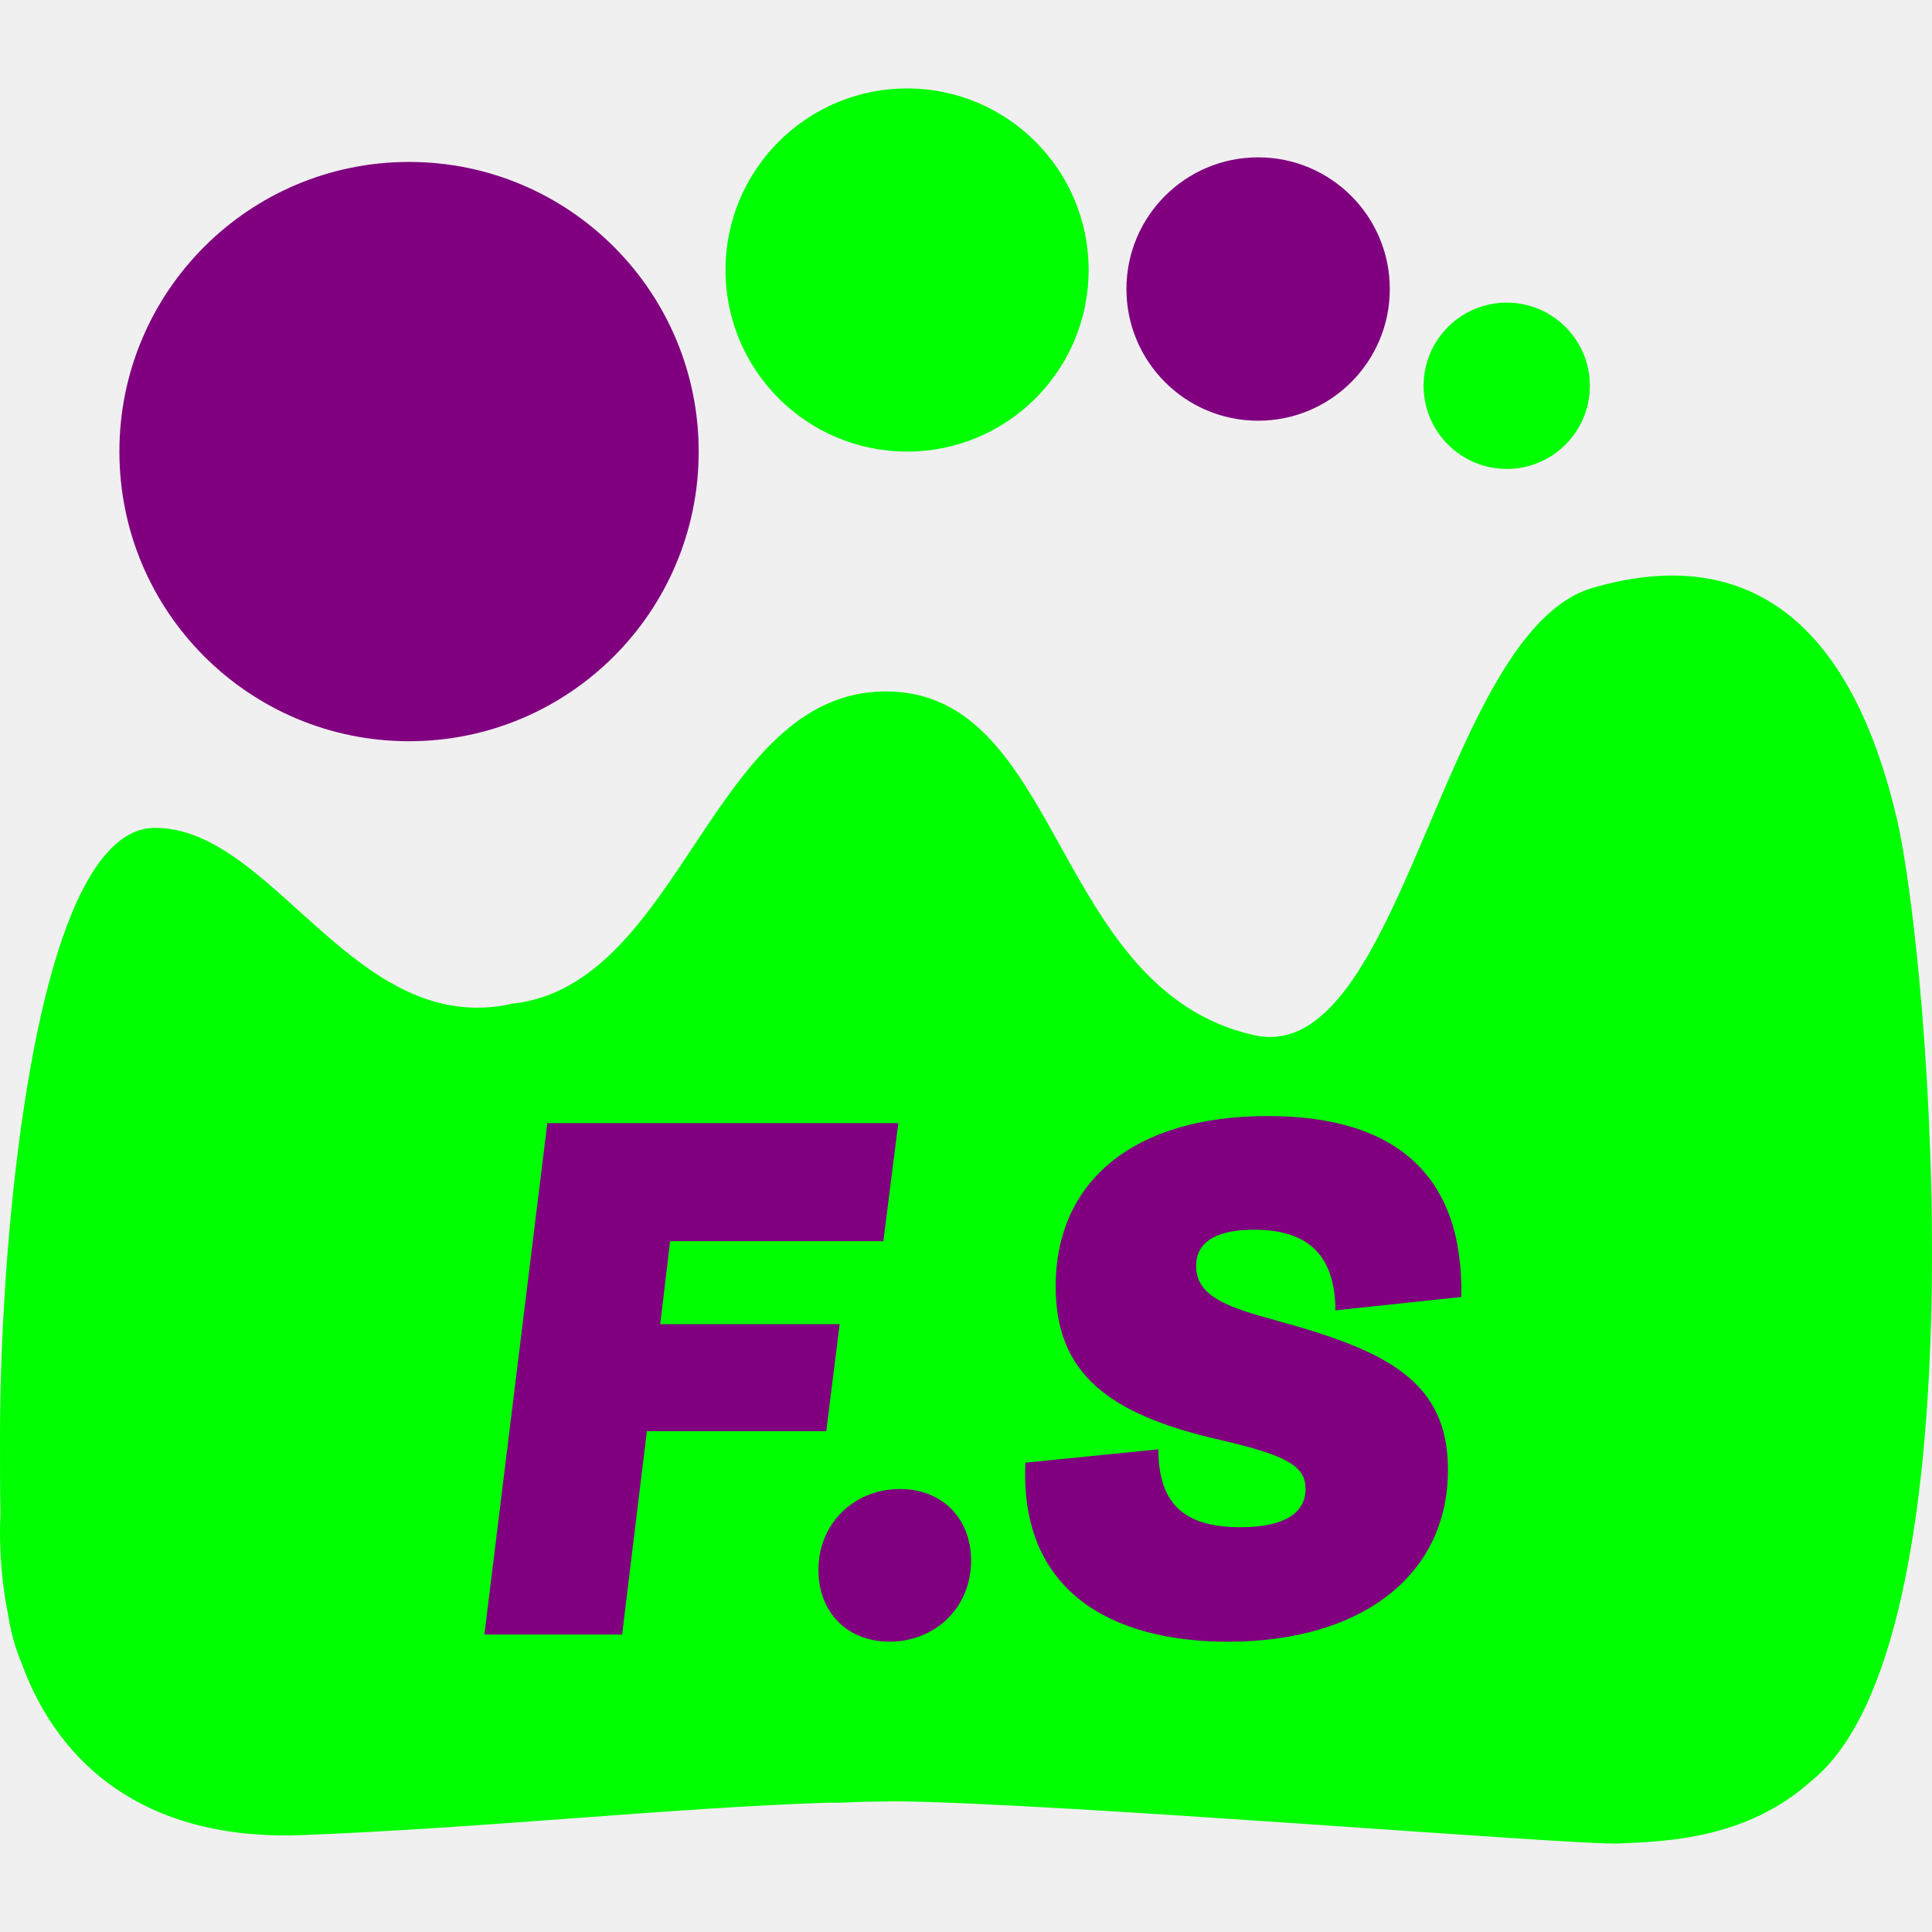
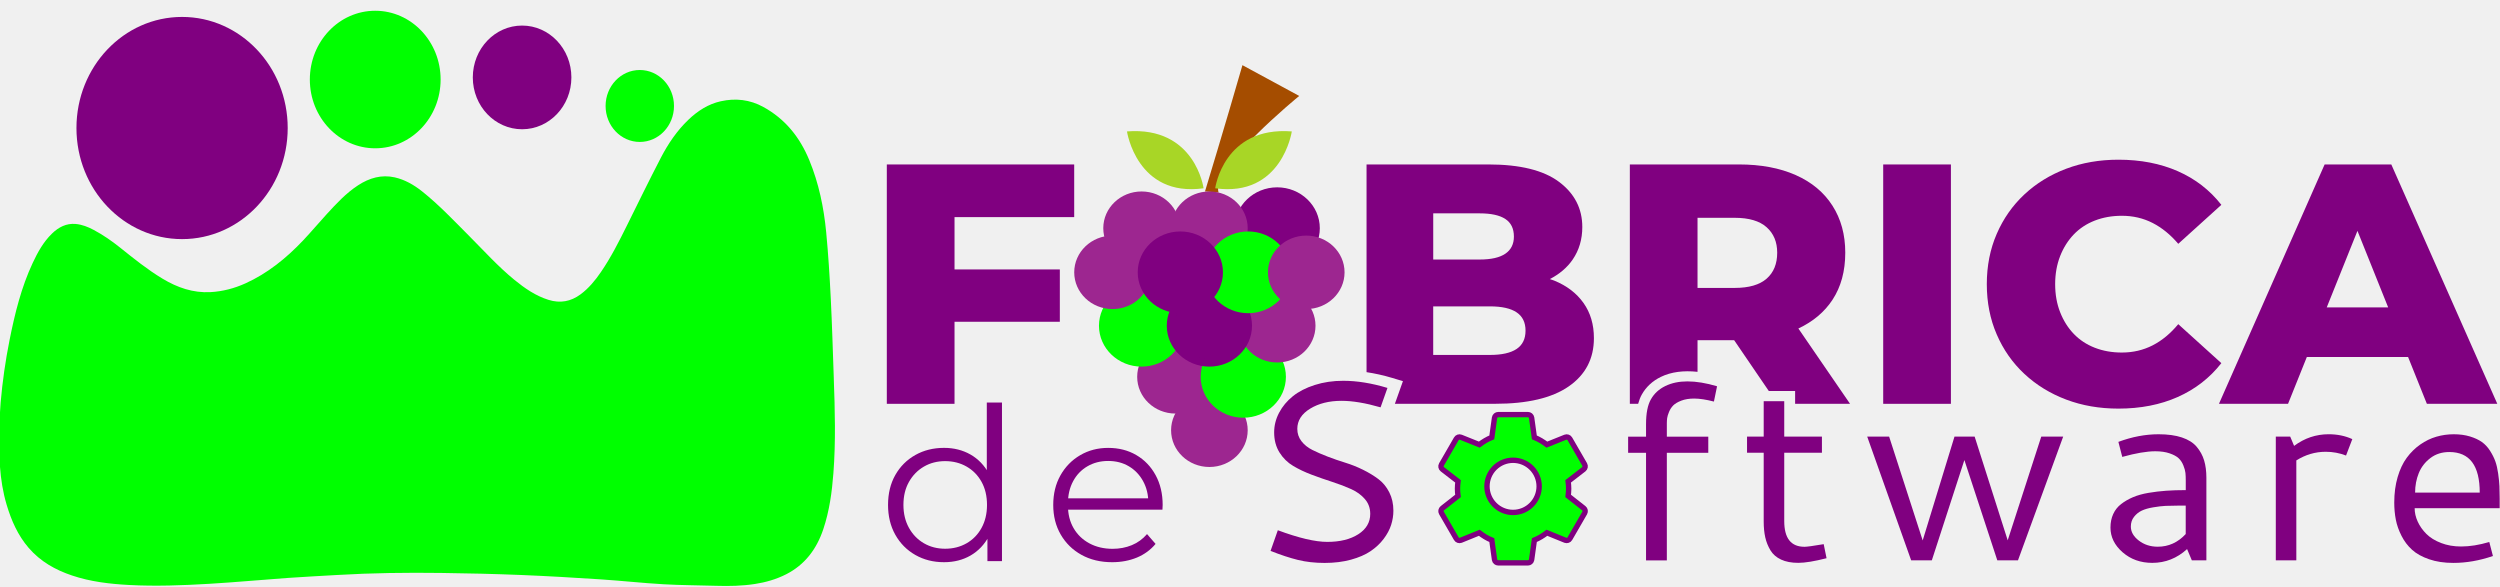
- <svg xmlns="http://www.w3.org/2000/svg" version="1.1" id="Camada_1" x="0px" y="0px" viewBox="0 0 500 500" style="enable-background:new 0 0 500 500;" xml:space="preserve">
-   <defs id="defs7" />
-   <style type="text/css" id="style1">
- 	.st0{fill:#EA6C16;}
- 	.st1{fill:#287A7A;}
- 	.st2{fill:#D94E4E;}
- 	.st3{fill:#4652A0;}
- 	.st4{fill:#F2F2F2;}
- </style>
-   <path d="M70.78,205.29" id="path1" />
-   <path d="M105.55,418.32" id="path2" />
-   <path d="M347.7,407.04" id="path3" />
-   <g id="g7">
-     <g id="g6">
-       <circle class="st0" cx="105.86" cy="116.87" r="74.96" id="circle3" style="fill:#800080" />
-       <circle class="st1" cx="234.75" cy="69.88" r="46.99" id="circle4" style="fill:#00ff00" />
-       <circle class="st2" cx="325.6" cy="74.8" r="34.08" id="circle5" style="fill:#800080" />
-       <circle class="st3" cx="389.94" cy="99.84" r="21.52" id="circle6" style="fill:#00ff00" />
+ <svg xmlns="http://www.w3.org/2000/svg" width="465" height="109" viewBox="0 0 465 109" fill="none" version="1.1" id="svg23">
+   <g clip-path="url(#clip0_101_37)" id="g5" style="stroke:none;stroke-opacity:1">
+     <path d="M155.087 70.401C154.908 65.43 154.773 60.459 154.522 55.492C154.317 51.379 154.062 47.266 153.669 43.173C153.228 38.575 152.296 34.093 150.537 29.814C148.752 25.465 145.998 22.104 141.997 19.904C139.475 18.514 136.803 18.227 134.068 18.833C131.755 19.345 129.772 20.616 128.028 22.285C125.921 24.304 124.278 26.725 122.923 29.334C120.757 33.502 118.698 37.729 116.61 41.941C115.132 44.92 113.635 47.888 111.76 50.619C110.69 52.178 109.5 53.622 107.988 54.744C106.158 56.098 104.19 56.444 102.053 55.783C99.654 55.039 97.608 53.63 95.654 52.032C92.645 49.568 90.029 46.664 87.279 43.905C84.427 41.043 81.651 38.095 78.5 35.588C76.969 34.372 75.296 33.416 73.422 32.99C70.974 32.44 68.718 33.089 66.611 34.459C64.388 35.903 62.584 37.855 60.788 39.811C59.306 41.425 57.895 43.117 56.391 44.708C53.248 48.029 49.756 50.852 45.64 52.713C43.57 53.646 41.404 54.213 39.143 54.335C35.914 54.508 32.991 53.496 30.222 51.828C27.43 50.147 24.889 48.096 22.337 46.054C20.788 44.814 19.164 43.688 17.424 42.763C16.361 42.197 15.257 41.76 14.063 41.657C12.338 41.508 10.908 42.248 9.673 43.444C8.087 44.979 7.02 46.9 6.081 48.911C3.959 53.449 2.769 58.294 1.785 63.21C1.014 67.063 0.456 70.956 0.12 74.876C0.064 75.525 0.026 76.175 -0.008 76.824V86.77C0.168 89.171 0.539 91.54 1.227 93.855C2.103 96.803 3.323 99.574 5.321 101.892C7.529 104.458 10.313 106.005 13.401 107.044C16.851 108.205 20.41 108.614 24.002 108.807C28.965 109.075 33.923 108.882 38.874 108.591C43.776 108.303 48.671 107.843 53.573 107.493C56.627 107.276 59.688 107.127 62.745 106.946C69.178 106.564 75.615 106.485 82.051 106.568C86.995 106.631 91.942 106.749 96.882 106.946C101.821 107.146 106.761 107.438 111.693 107.76C115.604 108.016 119.503 108.449 123.414 108.673C126.688 108.862 129.97 108.858 133.248 108.961C135.647 109.035 138.034 108.988 140.411 108.622C142.431 108.311 144.389 107.752 146.241 106.808C149.68 105.052 151.884 102.167 153.138 98.416C154.264 95.051 154.743 91.552 155.013 88.01C155.462 82.138 155.297 76.265 155.084 70.389L155.087 70.401Z" fill="#F1F1F1" id="path1" style="fill:#00ff00;fill-rule:nonzero;stroke:none;stroke-width:2;stroke-dasharray:none;fill-opacity:1;opacity:1;stroke-opacity:1" />
+     <path d="M33.867 44.475C44.717 44.475 53.513 35.224 53.513 23.812C53.513 12.4 44.717 3.149 33.867 3.149C23.016 3.149 14.22 12.4 14.22 23.812C14.22 35.224 23.016 44.475 33.867 44.475Z" fill="#EA6D18" id="path2" style="fill:#800080;stroke:none;stroke-opacity:1;opacity:1;stroke-dasharray:none;stroke-linecap:butt;stroke-miterlimit:4;stroke-width:2;fill-opacity:1" />
+     <path d="m 69.792,27.583 c 6.717,0 12.162,-5.727 12.162,-12.792 C 81.954,7.727 76.509,2 69.792,2 63.075,2 57.63,7.727 57.63,14.792 c 0,7.065 5.445,12.792 12.162,12.792 z" fill="#267A7A" id="path3" style="fill:#00ff00;stroke:none;stroke-opacity:1;stroke-width:2;stroke-dasharray:none;fill-opacity:1;opacity:1" />
+     <path d="m 97.11,24.041 c 5.063,0 9.168,-4.317 9.168,-9.643 0,-5.326 -4.105,-9.643 -9.168,-9.643 -5.064,0 -9.168,4.317 -9.168,9.643 0,5.326 4.105,9.643 9.168,9.643 z" fill="#D94E4E" id="path4" style="fill:#800080;stroke:none;stroke-width:2;stroke-dasharray:none;fill-opacity:1;opacity:1;stroke-opacity:1" />
+     <path d="m 119.002,26.402 c 3.513,0 6.361,-2.996 6.361,-6.691 0,-3.695 -2.848,-6.691 -6.361,-6.691 -3.514,0 -6.362,2.996 -6.362,6.691 0,3.695 2.848,6.691 6.362,6.691 z" fill="#4B4BEB" id="path5" style="fill:#00ff00;stroke:none;stroke-width:2;stroke-dasharray:none;fill-opacity:1;opacity:1;stroke-opacity:1" />
+   </g>
+   <path d="M175.591 104.569C173.603 104.569 171.821 104.119 170.244 103.218C168.667 102.317 167.428 101.066 166.527 99.463C165.627 97.859 165.176 96.01 165.176 93.917C165.176 91.797 165.627 89.94 166.527 88.352C167.428 86.764 168.667 85.525 170.244 84.635C171.821 83.746 173.603 83.303 175.591 83.303C177.42 83.303 179.055 83.715 180.5 84.535C181.945 85.358 183.098 86.554 183.956 88.131C184.818 89.707 185.249 91.633 185.249 93.913C185.249 96.165 184.826 98.088 183.976 99.676C183.129 101.264 181.98 102.48 180.539 103.315C179.094 104.154 177.444 104.569 175.591 104.569ZM175.789 102.064C177.273 102.064 178.605 101.727 179.785 101.051C180.966 100.375 181.894 99.42 182.57 98.189C183.246 96.958 183.583 95.532 183.583 93.917C183.583 92.274 183.246 90.841 182.57 89.626C181.894 88.406 180.966 87.459 179.785 86.783C178.605 86.107 177.273 85.769 175.789 85.769C174.333 85.769 173.021 86.107 171.856 86.783C170.69 87.459 169.762 88.406 169.071 89.626C168.38 90.845 168.038 92.274 168.038 93.917C168.038 95.532 168.384 96.958 169.071 98.189C169.758 99.42 170.687 100.375 171.856 101.051C173.021 101.727 174.333 102.064 175.789 102.064ZM183.661 104.371V98.092L183.941 93.878L183.545 89.665V74.876H186.368V104.371H183.661Z" fill="#F1F1F1" id="path6" style="fill:#800080" />
+   <path d="M206.873 104.57C204.698 104.57 202.791 104.111 201.148 103.199C199.506 102.286 198.22 101.028 197.292 99.424C196.364 97.82 195.902 95.987 195.902 93.917C195.902 91.847 196.345 90.022 197.234 88.434C198.123 86.846 199.339 85.591 200.892 84.679C202.442 83.766 204.185 83.308 206.119 83.308C208.08 83.308 209.824 83.75 211.346 84.64C212.869 85.529 214.069 86.772 214.942 88.376C215.816 89.98 216.255 91.828 216.255 93.921C216.255 94.053 216.247 94.193 216.235 94.341C216.22 94.488 216.216 94.64 216.216 94.799H198.049V92.694H214.705L213.591 93.529C213.591 92.018 213.265 90.675 212.616 89.494C211.968 88.314 211.086 87.393 209.972 86.733C208.857 86.069 207.572 85.739 206.115 85.739C204.682 85.739 203.397 86.069 202.259 86.733C201.121 87.397 200.232 88.321 199.595 89.517C198.958 90.71 198.64 92.076 198.64 93.611V94.049C198.64 95.638 198.989 97.036 199.692 98.243C200.395 99.451 201.374 100.391 202.632 101.067C203.89 101.742 205.327 102.08 206.946 102.08C208.22 102.08 209.405 101.855 210.504 101.405C211.603 100.954 212.55 100.267 213.346 99.338L214.935 101.168C214.006 102.282 212.849 103.129 211.455 103.711C210.072 104.278 208.542 104.57 206.873 104.57Z" fill="#F1F1F1" id="path7" style="fill:#800080" />
+   <path d="M249.847 70.826C252.394 70.826 255.132 71.269 258.068 72.154L256.786 75.766C253.99 74.958 251.571 74.554 249.52 74.554C247.221 74.554 245.276 75.04 243.687 76.011C242.095 76.981 241.299 78.236 241.299 79.774C241.299 80.628 241.555 81.389 242.068 82.057C242.581 82.725 243.256 83.269 244.095 83.688C244.934 84.108 245.889 84.523 246.961 84.935C248.033 85.346 249.124 85.723 250.235 86.065C251.346 86.407 252.437 86.842 253.509 87.37C254.58 87.898 255.536 88.477 256.375 89.106C257.213 89.735 257.889 90.554 258.402 91.564C258.914 92.573 259.171 93.715 259.171 94.989C259.171 95.874 259.031 96.756 258.751 97.634C258.472 98.511 258.006 99.381 257.353 100.243C256.701 101.105 255.893 101.863 254.93 102.515C253.967 103.167 252.751 103.696 251.283 104.1C249.815 104.503 248.181 104.705 246.383 104.705C244.581 104.705 242.922 104.519 241.412 104.146C239.897 103.773 238.2 103.214 236.324 102.468L237.676 98.624C241.559 100.069 244.623 100.791 246.876 100.791C249.237 100.791 251.155 100.317 252.639 99.37C254.122 98.422 254.864 97.156 254.864 95.572C254.864 94.515 254.534 93.603 253.874 92.834C253.214 92.065 252.359 91.443 251.311 90.97C250.262 90.496 249.101 90.053 247.827 89.641C246.553 89.23 245.284 88.787 244.018 88.313C242.752 87.84 241.594 87.292 240.546 86.671C239.497 86.049 238.643 85.21 237.983 84.154C237.323 83.098 236.992 81.855 236.992 80.426C236.992 79.152 237.299 77.933 237.913 76.768C238.526 75.603 239.377 74.582 240.464 73.704C241.552 72.826 242.911 72.127 244.542 71.607C246.165 71.087 247.936 70.826 249.847 70.826Z" fill="#F1F1F1" id="path8" style="fill:#800080" />
+   <path d="M315.111 74.131C314.195 74.131 313.403 74.259 312.735 74.516C312.067 74.772 311.566 75.067 311.232 75.401C310.898 75.735 310.634 76.139 310.44 76.613C310.246 77.086 310.129 77.475 310.09 77.778C310.051 78.081 310.032 78.395 310.032 78.721V81.215H317.741V84.22H310.032V104.228H306.164V84.22H302.832V81.215H306.164V78.885C306.164 76.865 306.467 75.327 307.073 74.271C307.679 73.199 308.572 72.376 309.752 71.801C310.933 71.226 312.3 70.939 313.853 70.939C315.515 70.939 317.356 71.242 319.372 71.848L318.789 74.69C317.344 74.318 316.117 74.131 315.111 74.131Z" fill="#F1F1F1" id="path9" style="fill:#800080" />
+   <path d="M339.74 103.828C337.488 104.402 335.733 104.69 334.478 104.69C333.22 104.69 332.156 104.488 331.286 104.084C330.416 103.68 329.756 103.105 329.305 102.36C328.855 101.614 328.533 100.81 328.338 99.948C328.144 99.086 328.047 98.096 328.047 96.977V84.212H324.948V81.207H328.047V74.617H331.869V81.207H338.878V84.212H331.869V96.931C331.869 100.115 333.127 101.703 335.643 101.703C336.094 101.703 337.282 101.54 339.208 101.214L339.74 103.828Z" fill="#F1F1F1" id="path10" style="fill:#800080" />
+   <path d="M347.301 81.214H351.379L357.62 100.523L363.534 81.214H367.285L373.433 100.499L379.674 81.214H383.751L375.344 104.223H371.499L365.375 85.567L359.32 104.223H355.476L347.301 81.214Z" fill="#F1F1F1" id="path11" style="fill:#800080" />
+   <path d="M401.487 80.772C403.195 80.772 404.644 80.969 405.832 81.366C407.02 81.762 407.937 82.34 408.582 83.102C409.226 83.863 409.688 84.709 409.968 85.641C410.248 86.573 410.387 87.645 410.387 88.857V104.227H407.684L406.799 102.13C404.919 103.839 402.76 104.693 400.325 104.693C398.151 104.693 396.31 104.037 394.807 102.725C393.3 101.412 392.547 99.878 392.547 98.126C392.547 97.195 392.718 96.356 393.059 95.61C393.401 94.865 393.894 94.243 394.539 93.746C395.184 93.249 395.918 92.826 396.741 92.476C397.564 92.127 398.523 91.859 399.619 91.672C400.714 91.486 401.813 91.354 402.916 91.276C404.019 91.198 405.23 91.16 406.551 91.16V89.342C406.551 88.814 406.531 88.356 406.492 87.968C406.453 87.579 406.325 87.113 406.108 86.569C405.89 86.026 405.595 85.579 405.222 85.23C404.85 84.88 404.29 84.577 403.545 84.321C402.799 84.065 401.914 83.936 400.888 83.936C399.304 83.936 397.254 84.286 394.741 84.985L394.019 82.189C396.558 81.245 399.048 80.772 401.487 80.772ZM406.543 94.045H405.121C404.236 94.045 403.467 94.061 402.815 94.092C402.162 94.123 401.397 94.212 400.52 94.36C399.642 94.507 398.923 94.713 398.364 94.977C397.805 95.241 397.327 95.626 396.931 96.13C396.535 96.635 396.337 97.237 396.337 97.936C396.337 98.915 396.83 99.785 397.817 100.546C398.803 101.307 399.98 101.688 401.347 101.688C403.351 101.688 405.083 100.903 406.543 99.334V94.045Z" fill="#F1F1F1" id="path12" style="fill:#800080" />
+   <path d="M426.702 82.935C428.644 81.49 430.787 80.768 433.129 80.768C434.745 80.768 436.212 81.071 437.529 81.676L436.364 84.729C435.152 84.263 433.894 84.03 432.589 84.03C430.647 84.03 428.822 84.566 427.117 85.638V104.224H423.3V81.214H425.98L426.702 82.935Z" fill="#F1F1F1" id="path13" style="fill:#800080" />
+   <path d="M456.387 80.772C457.505 80.772 458.511 80.907 459.404 81.179C460.298 81.451 461.039 81.797 461.63 82.216C462.22 82.635 462.729 83.183 463.156 83.859C463.583 84.534 463.909 85.187 464.134 85.816C464.36 86.445 464.534 87.202 464.659 88.088C464.783 88.973 464.861 89.742 464.892 90.395C464.923 91.047 464.938 91.816 464.938 92.701V94.519H449.125C449.125 95.358 449.315 96.193 449.696 97.024C450.076 97.855 450.612 98.616 451.304 99.307C451.995 99.998 452.904 100.561 454.03 100.996C455.156 101.431 456.402 101.649 457.769 101.649C459.385 101.649 461.132 101.369 463.008 100.81L463.684 103.42C461.183 104.274 458.733 104.701 456.325 104.701C454.632 104.701 453.129 104.476 451.82 104.025C450.507 103.575 449.451 102.989 448.651 102.266C447.851 101.544 447.195 100.678 446.682 99.668C446.17 98.659 445.816 97.653 445.622 96.651C445.428 95.649 445.331 94.589 445.331 93.47C445.331 91.746 445.541 90.169 445.96 88.74C446.379 87.311 446.946 86.111 447.661 85.14C448.375 84.169 449.21 83.35 450.166 82.682C451.121 82.014 452.123 81.529 453.171 81.226C454.208 80.923 455.284 80.772 456.387 80.772ZM455.571 84.076C454.204 84.076 453.028 84.453 452.041 85.206C451.055 85.96 450.337 86.896 449.886 88.014C449.436 89.132 449.21 90.336 449.21 91.626H461.23C461.233 86.593 459.346 84.076 455.571 84.076Z" fill="#F1F1F1" id="path14" style="fill:#800080" />
+   <path d="M177.541 75.11H164.947V30.59H199.801V40.384H177.541V75.11ZM176.586 50.116H197.129V59.848H176.586V50.116Z" fill="#F1F1F1" id="path15" style="fill:#800080" />
+   <path d="M350.276 75.11V30.59H362.87V75.11H350.276Z" fill="#F1F1F1" id="path16" style="fill:#800080" />
+   <path d="M394.031 76.003C390.512 76.003 387.266 75.44 384.299 74.317C381.332 73.195 378.742 71.603 376.54 69.549C374.334 67.494 372.617 65.044 371.39 62.201C370.159 59.362 369.546 56.244 369.546 52.854C369.546 49.463 370.159 46.345 371.39 43.506C372.617 40.667 374.338 38.217 376.54 36.159C378.745 34.104 381.332 32.512 384.299 31.39C387.266 30.268 390.508 29.704 394.031 29.704C398.143 29.704 401.821 30.415 405.063 31.837C408.306 33.258 411.009 35.343 413.172 38.1L405.157 45.351C403.716 43.654 402.124 42.361 400.388 41.471C398.648 40.582 396.741 40.135 394.664 40.135C392.838 40.135 391.165 40.434 389.639 41.025C388.112 41.619 386.807 42.477 385.728 43.599C384.648 44.722 383.798 46.069 383.184 47.638C382.571 49.207 382.26 50.947 382.26 52.854C382.26 54.76 382.567 56.5 383.184 58.069C383.798 59.638 384.648 60.986 385.728 62.108C386.807 63.23 388.112 64.092 389.639 64.683C391.165 65.277 392.838 65.572 394.664 65.572C396.741 65.572 398.648 65.125 400.388 64.236C402.128 63.347 403.716 62.03 405.157 60.294L413.172 67.545C411.009 70.302 408.306 72.399 405.063 73.84C401.821 75.28 398.143 76.003 394.031 76.003Z" fill="#F1F1F1" id="path17" style="fill:#800080" />
+   <path d="M412.726 75.11L432.38 30.59H444.783L464.499 75.11H451.397L436.007 36.761H440.966L425.576 75.11H412.726ZM423.475 66.399L426.718 57.176H448.469L451.711 66.399H423.475Z" fill="#F1F1F1" id="path18" style="fill:#800080" />
+   <path d="M305.383 73.369C306.183 71.956 307.372 70.853 308.917 70.103C310.828 69.171 313.135 68.88 315.74 69.16V63.28H322.552L328.995 72.721H333.892V75.109H344.109L334.497 61.102C337.22 59.82 339.336 58.049 340.835 55.774C342.427 53.358 343.22 50.43 343.22 46.997C343.22 43.65 342.424 40.733 340.835 38.252C339.247 35.77 336.967 33.875 333.996 32.559C331.03 31.246 327.507 30.586 323.437 30.586H303.15V75.105H304.696C304.875 74.472 305.092 73.878 305.383 73.369ZM328.587 42.263C329.899 43.428 330.56 45.009 330.56 47.001C330.56 49.079 329.903 50.69 328.587 51.836C327.274 52.981 325.301 53.552 322.672 53.552H315.74V40.512H322.672C325.301 40.512 327.274 41.094 328.587 42.263Z" fill="#F1F1F1" id="path19" style="fill:#800080" />
+   <path d="m 233.889,66.399 3.235,8.062 c 0.602,-0.808 1.301,-1.557 2.121,-2.217 1.274,-1.029 2.862,-1.852 4.718,-2.443 1.208,-0.385 2.493,-0.625 3.837,-0.757 L 230.771,30.594 h -12.404 l -19.654,44.52 h 12.847 l 3.495,-8.714 z m -15.125,-9.223 5.712,-14.237 5.713,14.237 z" fill="#f1f1f1" id="path20" style="display:none" />
+   <path d="m 239.039,17.363 h -12.148 l -8.458,9.604 h 8.524 z" fill="#f1f1f1" id="path21" style="display:none" />
+   <path d="M294.529 56.348C293.236 54.527 291.411 53.137 289.061 52.181C288.809 52.081 288.533 52.003 288.269 51.91C290.063 50.978 291.496 49.774 292.525 48.267C293.714 46.527 294.308 44.516 294.308 42.224C294.308 38.791 292.867 35.991 289.982 33.828C287.096 31.665 282.708 30.586 276.817 30.586H254.177V69.222C255.726 69.455 257.322 69.805 258.965 70.298L260.945 70.896L259.45 75.105H278.091C284.11 75.105 288.681 74.026 291.795 71.863C294.91 69.7 296.467 66.709 296.467 62.896C296.471 60.356 295.822 58.174 294.529 56.348ZM275.229 39.685C277.349 39.685 278.937 40.034 279.997 40.733C281.058 41.432 281.586 42.523 281.586 44.007C281.586 45.405 281.054 46.465 279.997 47.187C278.937 47.91 277.349 48.271 275.229 48.271H266.58V39.685H275.229ZM282.094 64.904C280.992 65.645 279.337 66.018 277.135 66.018H266.576V56.985H277.135C279.341 56.985 280.992 57.358 282.094 58.1C283.197 58.842 283.749 59.975 283.749 61.502C283.749 63.028 283.197 64.162 282.094 64.904Z" fill="#F1F1F1" id="path22" style="fill:#800080" />
+   <path d="M281.43 95.315C280.145 95.315 278.91 94.803 277.998 93.894C277.089 92.985 276.576 91.75 276.576 90.461C276.576 89.175 277.089 87.941 277.998 87.028C278.906 86.119 280.141 85.607 281.43 85.607C282.716 85.607 283.951 86.119 284.863 87.028C285.772 87.937 286.285 89.172 286.285 90.461C286.285 91.746 285.772 92.981 284.863 93.894C283.951 94.806 282.72 95.315 281.43 95.315ZM291.675 92.243C291.729 91.801 291.772 91.362 291.772 90.907C291.772 90.453 291.729 89.999 291.675 89.529L294.584 87.28C294.844 87.075 294.914 86.702 294.751 86.399L291.993 81.626C291.826 81.323 291.457 81.199 291.151 81.323L287.718 82.702C286.999 82.166 286.258 81.696 285.388 81.35L284.879 77.696C284.852 77.533 284.766 77.385 284.642 77.281C284.514 77.176 284.355 77.117 284.192 77.117H278.677C278.332 77.117 278.044 77.366 277.986 77.696L277.477 81.35C276.607 81.696 275.866 82.162 275.147 82.702L271.714 81.323C271.411 81.199 271.038 81.323 270.871 81.626L268.114 86.399C267.936 86.702 268.017 87.075 268.281 87.28L271.19 89.529C271.136 89.999 271.093 90.453 271.093 90.907C271.093 91.362 271.136 91.805 271.19 92.243L268.281 94.531C268.021 94.737 267.936 95.109 268.114 95.412L270.871 100.185C271.038 100.488 271.407 100.601 271.714 100.488L275.147 99.094C275.866 99.645 276.607 100.115 277.477 100.461L277.986 104.115C278.04 104.445 278.332 104.694 278.677 104.694H284.192C284.537 104.694 284.825 104.445 284.883 104.115L285.392 100.461C286.261 100.103 287.003 99.649 287.722 99.094L291.155 100.488C291.458 100.597 291.83 100.488 291.997 100.185L294.755 95.412C294.922 95.109 294.852 94.737 294.588 94.531L291.675 92.243Z" fill="#F1F1F1" id="path23" style="fill:#00ff00;stroke:#800080;stroke-opacity:1" />
+   <defs id="defs23">
+     <linearGradient id="swatch33">
+       <stop style="stop-color:#f1f1f1;stop-opacity:1;" offset="0" id="stop33" />
+     </linearGradient>
+     <clipPath id="clip0_101_37">
+       <rect width="155.301" height="109" fill="white" id="rect23" />
+     </clipPath>
+   </defs>
+   <g id="layer1" transform="matrix(0.5433976,0,0,0.5922116,25.43653,38.46246)">
+     <g id="g54" transform="matrix(0.984007,0,0,0.86594,311.0188,-56.22609)" style="display:inline">
+       <g id="g4" transform="translate(-12.77542,21.16002)">
+         <g id="g2">
+           <path style="fill:#a54d00" d="m 68.29,38.213 c 0,0 7.143,-24.449 13.026,-45.806 L 101.065,3.565 c 0,0 -31.031,26.406 -28.024,35.042 z" id="path1-7" />
+         </g>
+         <g id="g3">
+           <path d="m 75.215,40.292 -7.97,-0.661 -0.346,-0.857 C 66.65,38.16 60.894,23.479 66.843,1.88 L 67.361,0 77.392,5.855 77.13,6.94 c -0.055,0.23 -5.501,23.052 -2.674,31.173 z m -5.83,-3.494 1.69,0.14 C 69.493,28.129 72.959,11.742 73.961,7.326 l -4.72,-2.755 c -4.137,16.738 -0.903,28.978 0.144,32.227 z" id="path2-0" />
+         </g>
+       </g>
+       <g id="g10" transform="translate(-12.77542,21.16002)">
+         <g id="g6">
+           <g id="g5-7">
+             <path style="fill:#a8d626" d="m 71.842,37.061 c 0,0 2.905,-22.545 26.65,-20.627 0,0 -3.414,23.985 -26.65,20.627 z" id="path3-9" />
+           </g>
+           <g id="g5-3">
+             <path d="m 76.152,38.883 c -1.452,0 -2.974,-0.114 -4.525,-0.338 l -1.462,-0.211 0.189,-1.465 c 0.028,-0.22 3.1,-22.05 25.334,-22.05 0.949,0 1.934,0.04 2.925,0.121 l 1.589,0.128 -0.225,1.578 c -0.031,0.222 -3.402,22.237 -23.825,22.237 z m -2.545,-3.122 c 8.715,0.812 15.297,-2.42 19.642,-9.547 1.965,-3.225 2.966,-6.496 3.425,-8.379 -0.333,-0.011 -0.661,-0.016 -0.985,-0.016 -16.619,0 -21.052,13.363 -22.082,17.942 z" id="path4-6" />
+           </g>
+         </g>
+         <g id="g9">
+           <g id="g7">
+             <path style="fill:#a8d626" d="m 67.804,37.061 c 0,0 -2.907,-22.545 -26.652,-20.627 0,0 3.416,23.985 26.652,20.627 z" id="path6-0" />
+           </g>
+           <g id="g8">
+             <path d="m 63.494,38.883 v 0 c -20.423,0 -23.795,-22.015 -23.827,-22.237 l -0.225,-1.578 1.589,-0.128 c 0.991,-0.08 1.975,-0.121 2.925,-0.121 22.233,0 25.307,21.83 25.335,22.05 l 0.189,1.465 -1.462,0.211 c -1.55,0.225 -3.073,0.338 -4.524,0.338 z M 42.971,17.834 c 0.458,1.884 1.459,5.154 3.425,8.379 3.911,6.416 9.663,9.67 17.097,9.67 h 10e-4 c 0.822,0 1.672,-0.041 2.54,-0.122 C 64.971,31.094 60.302,17.28 42.971,17.834 Z" id="path7-6" />
+           </g>
+         </g>
+       </g>
+       <g id="g13" transform="translate(-12.77542,21.16002)">
+         <g id="g11">
+           <circle style="fill:#9d2690" cx="69.823" cy="124.821" r="13.325" id="circle10" />
+         </g>
+         <g id="g12">
+           <path d="m 69.823,139.645 c -8.175,0 -14.826,-6.65 -14.826,-14.825 0,-8.175 6.651,-14.826 14.826,-14.826 8.175,0 14.825,6.651 14.825,14.826 0,8.175 -6.65,14.825 -14.825,14.825 z m 0,-26.65 c -6.521,0 -11.826,5.305 -11.826,11.826 0,6.52 5.305,11.825 11.826,11.825 6.521,0 11.825,-5.305 11.825,-11.825 0,-6.521 -5.305,-11.826 -11.825,-11.826 z" id="path11-2" />
+         </g>
+       </g>
+       <g id="g20" transform="translate(-12.77542,21.16002)">
+         <g id="g16">
+           <g id="g14">
+             <circle style="fill:#9d2690" cx="58.03" cy="105.446" r="13.325" id="circle13" />
+           </g>
+           <g id="g15">
+             <path d="m 58.03,120.272 c -8.175,0 -14.826,-6.651 -14.826,-14.826 0,-8.174 6.651,-14.825 14.826,-14.825 8.174,0 14.825,6.65 14.825,14.825 0,8.175 -6.65,14.826 -14.825,14.826 z m 0,-26.651 c -6.521,0 -11.826,5.305 -11.826,11.825 0,6.521 5.305,11.826 11.826,11.826 6.52,0 11.825,-5.305 11.825,-11.826 0,-6.52 -5.305,-11.825 -11.825,-11.825 z" id="path14-6" />
+           </g>
+         </g>
+         <g id="g19" style="fill:#800080">
+           <g id="g17" style="fill:#800080">
+             <circle style="fill:#00ff00" cx="81.615" cy="105.446" r="13.325" id="circle16" />
+           </g>
+           <g id="g18" style="fill:#800080">
+             <path d="m 81.616,120.272 c -8.175,0 -14.826,-6.651 -14.826,-14.826 0,-8.174 6.651,-14.825 14.826,-14.825 8.174,0 14.825,6.65 14.825,14.825 -0.001,8.175 -6.651,14.826 -14.825,14.826 z m 0,-26.651 c -6.521,0 -11.826,5.305 -11.826,11.825 0,6.521 5.305,11.826 11.826,11.826 6.52,0 11.825,-5.305 11.825,-11.826 C 93.44,98.926 88.136,93.621 81.616,93.621 Z" id="path17-1" style="fill:#00ff00" />
+           </g>
+         </g>
+       </g>
+       <g id="g30" style="display:inline" transform="translate(-12.77542,21.16002)">
+         <g id="g23" style="fill:#00ff00">
+           <g id="g21" style="fill:#00ff00">
+             <circle style="fill:#00ff00" cx="46.237" cy="86.915" r="13.325" id="circle20" />
+           </g>
+           <g id="g22" style="fill:#00ff00">
+             <path d="m 46.238,101.741 c -8.175,0 -14.826,-6.651 -14.826,-14.826 0,-8.174 6.651,-14.825 14.826,-14.825 8.174,0 14.825,6.65 14.825,14.825 0,8.175 -6.651,14.826 -14.825,14.826 z m 0,-26.651 c -6.521,0 -11.826,5.305 -11.826,11.825 0,6.521 5.305,11.826 11.826,11.826 6.52,0 11.825,-5.305 11.825,-11.826 0,-6.52 -5.305,-11.825 -11.825,-11.825 z" id="path21-8" style="fill:#00ff00" />
+           </g>
+         </g>
+         <g id="g26">
+           <g id="g24">
+             <circle style="fill:#9d2690" cx="93.408" cy="86.915" r="13.325" id="circle23" />
+           </g>
+           <g id="g25">
+             <path d="m 93.408,101.741 c -8.175,0 -14.826,-6.651 -14.826,-14.826 0,-8.174 6.651,-14.825 14.826,-14.825 8.174,0 14.825,6.65 14.825,14.825 0,8.175 -6.651,14.826 -14.825,14.826 z m 0,-26.651 c -6.521,0 -11.826,5.305 -11.826,11.825 0,6.521 5.305,11.826 11.826,11.826 6.52,0 11.825,-5.305 11.825,-11.826 0,-6.52 -5.305,-11.825 -11.825,-11.825 z" id="path24" />
+           </g>
+         </g>
+         <g id="g29" style="fill:#800080">
+           <g id="g27" style="fill:#800080">
+             <circle style="fill:#800080" cx="69.823" cy="86.915" r="13.325" id="circle26" />
+           </g>
+           <g id="g28" style="fill:#800080">
+             <path d="m 69.823,101.741 c -8.175,0 -14.826,-6.651 -14.826,-14.826 0,-8.174 6.651,-14.825 14.826,-14.825 8.175,0 14.825,6.65 14.825,14.825 0,8.175 -6.65,14.826 -14.825,14.826 z m 0,-26.651 c -6.521,0 -11.826,5.305 -11.826,11.825 0,6.521 5.305,11.826 11.826,11.826 6.521,0 11.825,-5.305 11.825,-11.826 0,-6.52 -5.305,-11.825 -11.825,-11.825 z" id="path27" style="fill:#800080" />
+           </g>
+         </g>
+       </g>
+       <g id="g40" transform="translate(-12.77542,21.16002)">
+         <g id="g33">
+           <g id="g31">
+             <circle style="fill:#9d2690" cx="46.237" cy="51.538" r="13.325" id="circle30" />
+           </g>
+           <g id="g32">
+             <path d="m 46.238,66.363 c -8.175,0 -14.826,-6.65 -14.826,-14.825 0,-8.174 6.651,-14.825 14.826,-14.825 8.174,0 14.825,6.65 14.825,14.825 0,8.174 -6.651,14.825 -14.825,14.825 z m 0,-26.65 c -6.521,0 -11.826,5.305 -11.826,11.825 0,6.521 5.305,11.825 11.826,11.825 6.52,0 11.825,-5.305 11.825,-11.825 0,-6.52 -5.305,-11.825 -11.825,-11.825 z" id="path31" />
+           </g>
+         </g>
+         <g id="g36" style="fill:#800080">
+           <g id="g34" style="fill:#800080">
+             <circle style="fill:#800080" cx="93.408" cy="51.538" r="13.325" id="circle33" />
+           </g>
+           <g id="g35" style="fill:#800080">
+             <path d="m 93.408,66.363 c -8.175,0 -14.826,-6.65 -14.826,-14.825 0,-8.174 6.651,-14.825 14.826,-14.825 8.174,0 14.825,6.65 14.825,14.825 0,8.174 -6.651,14.825 -14.825,14.825 z m 0,-26.65 c -6.521,0 -11.826,5.305 -11.826,11.825 0,6.521 5.305,11.825 11.826,11.825 6.52,0 11.825,-5.305 11.825,-11.825 0,-6.52 -5.305,-11.825 -11.825,-11.825 z" id="path34" style="fill:#800080" />
+           </g>
+         </g>
+         <g id="g39">
+           <g id="g37">
+             <circle style="fill:#9d2690" cx="69.823" cy="51.538" r="13.325" id="circle36" />
+           </g>
+           <g id="g38">
+             <path d="m 69.823,66.363 c -8.175,0 -14.826,-6.65 -14.826,-14.825 0,-8.174 6.651,-14.825 14.826,-14.825 8.175,0 14.825,6.65 14.825,14.825 0,8.174 -6.65,14.825 -14.825,14.825 z m 0,-26.65 c -6.521,0 -11.826,5.305 -11.826,11.825 0,6.521 5.305,11.825 11.826,11.825 6.521,0 11.825,-5.305 11.825,-11.825 0,-6.52 -5.305,-11.825 -11.825,-11.825 z" id="path37" />
+           </g>
+         </g>
+       </g>
+       <g id="g53" transform="translate(-12.77542,21.16002)">
+         <g id="g43">
+           <g id="g41">
+             <circle style="fill:#9d2690" cx="36.13" cy="67.542" r="13.325" id="circle40" />
+           </g>
+           <g id="g42">
+             <path d="m 36.129,82.367 c -8.175,0 -14.825,-6.65 -14.825,-14.825 0,-8.174 6.65,-14.825 14.825,-14.825 8.175,0 14.826,6.65 14.826,14.825 0,8.174 -6.651,14.825 -14.826,14.825 z m 0,-26.65 c -6.52,0 -11.825,5.305 -11.825,11.825 0,6.52 5.305,11.825 11.825,11.825 6.52,0 11.826,-5.305 11.826,-11.825 0,-6.52 -5.305,-11.825 -11.826,-11.825 z" id="path41" />
+           </g>
+         </g>
+         <g id="g46" style="fill:#00ff00">
+           <g id="g44" style="fill:#00ff00">
+             <circle style="fill:#00ff00" cx="83.3" cy="67.542" r="13.325" id="circle43" />
+           </g>
+           <g id="g45" style="fill:#00ff00">
+             <path d="m 83.3,82.367 c -8.175,0 -14.825,-6.65 -14.825,-14.825 0,-8.174 6.65,-14.825 14.825,-14.825 8.175,0 14.826,6.65 14.826,14.825 -0.001,8.174 -6.651,14.825 -14.826,14.825 z m 0,-26.65 c -6.521,0 -11.825,5.305 -11.825,11.825 0,6.52 5.305,11.825 11.825,11.825 6.52,0 11.826,-5.305 11.826,-11.825 C 95.125,61.022 89.82,55.717 83.3,55.717 Z" id="path44" style="fill:#00ff00" />
+           </g>
+         </g>
+         <g id="g49">
+           <g id="g47">
+             <circle style="fill:#9d2690" cx="103.516" cy="67.542" r="13.325" id="circle46" />
+           </g>
+           <g id="g48">
+             <path d="m 103.516,82.367 c -8.174,0 -14.825,-6.65 -14.825,-14.825 0,-8.174 6.65,-14.825 14.825,-14.825 8.175,0 14.826,6.65 14.826,14.825 -0.001,8.174 -6.652,14.825 -14.826,14.825 z m 0,-26.65 c -6.52,0 -11.825,5.305 -11.825,11.825 0,6.52 5.305,11.825 11.825,11.825 6.521,0 11.826,-5.305 11.826,-11.825 -0.001,-6.52 -5.306,-11.825 -11.826,-11.825 z" id="path47" />
+           </g>
+         </g>
+         <g id="g52" style="fill:#800080">
+           <g id="g50" style="fill:#800080">
+             <circle style="fill:#800080" cx="59.715" cy="67.542" r="13.325" id="circle49" />
+           </g>
+           <g id="g51" style="fill:#800080">
+             <path d="m 59.714,82.367 c -8.174,0 -14.825,-6.65 -14.825,-14.825 0,-8.174 6.65,-14.825 14.825,-14.825 8.175,0 14.826,6.65 14.826,14.825 0,8.174 -6.651,14.825 -14.826,14.825 z m 0,-26.65 c -6.52,0 -11.825,5.305 -11.825,11.825 0,6.52 5.305,11.825 11.825,11.825 6.521,0 11.826,-5.305 11.826,-11.825 0,-6.52 -5.305,-11.825 -11.826,-11.825 z" id="path50" style="fill:#800080" />
+           </g>
+         </g>
+       </g>
    </g>
-     <rect style="enable-background:new 0 0 500 500;fill:#800080;stroke:#800080;stroke-width:2" id="rect7" width="319.675" height="176.165" x="94.89" y="274.3" />
-     <path class="st4" d="M490.89,211.83c-14.03-59.73-46.03-69.14-78.62-59.73c-39.29,11.34-49.17,124.6-87.82,115.78   c-52.36-11.9-49.32-88.94-95.21-88.94c-45.16,0-52.72,75.93-96.65,80.82c-40.71,9.15-61.74-45.51-92.46-45.51   C9.42,214.24,0,317.42,0,371.91c0,6.93,0,13.6,0.12,19.89C0.05,393.3,0,394.81,0,396.33c0,7.26,0.67,14.34,2,21.1   c0.8,4.86,1.91,9.13,3.47,12.68c9.74,27.2,32.92,46.39,72.87,44.81c47.91-1.89,95.59-7.06,136.02-8.39   c2.24,0.05,4.89-0.02,7.98-0.21c2.49-0.05,4.95-0.09,7.38-0.1c0.66,0,1.29-0.02,1.91-0.05c42.81,0.45,175.68,11.42,187.19,10.93   c12.81-0.55,33.22-1.23,49.85-16.1C513.62,425.11,499.53,248.62,490.89,211.83z M161,423.03h-35.64l16.29-132.37h90.83l-3.87,30.55   h-55.19l-2.55,21.48h46.43l-3.46,27.7h-46.43L161,423.03z M230.24,424.86c-11.2,0-18.43-7.84-18.43-18.53   c0-12.22,9.37-20.97,21.08-20.97c11.2,0,18.43,7.84,18.43,18.53C251.32,416.1,241.95,424.86,230.24,424.86z M378.19,335.66   l-32.58,3.46c-0.1-14.56-7.33-20.87-21.08-20.87c-8.15,0-14.97,2.24-14.97,9.37c0,8.25,8.96,10.9,21.59,14.36   c28.1,7.74,43.58,15.68,43.58,38.39c0,27.29-22.3,44.5-56.92,44.5c-30.04,0-53.97-12.93-52.44-46.33l34.42-3.46   c0,14.56,7.13,20.16,21.28,20.16c11.3,0,16.8-3.67,16.8-9.88c0-5.91-4.58-8.66-22.2-12.73c-29.02-6.62-42.46-17.31-42.46-39.71   c0-27.19,20.16-44.09,54.88-44.09C361.29,288.83,378.8,304.2,378.19,335.66z" id="path6" style="fill:#00ff00" />
  </g>
</svg>
